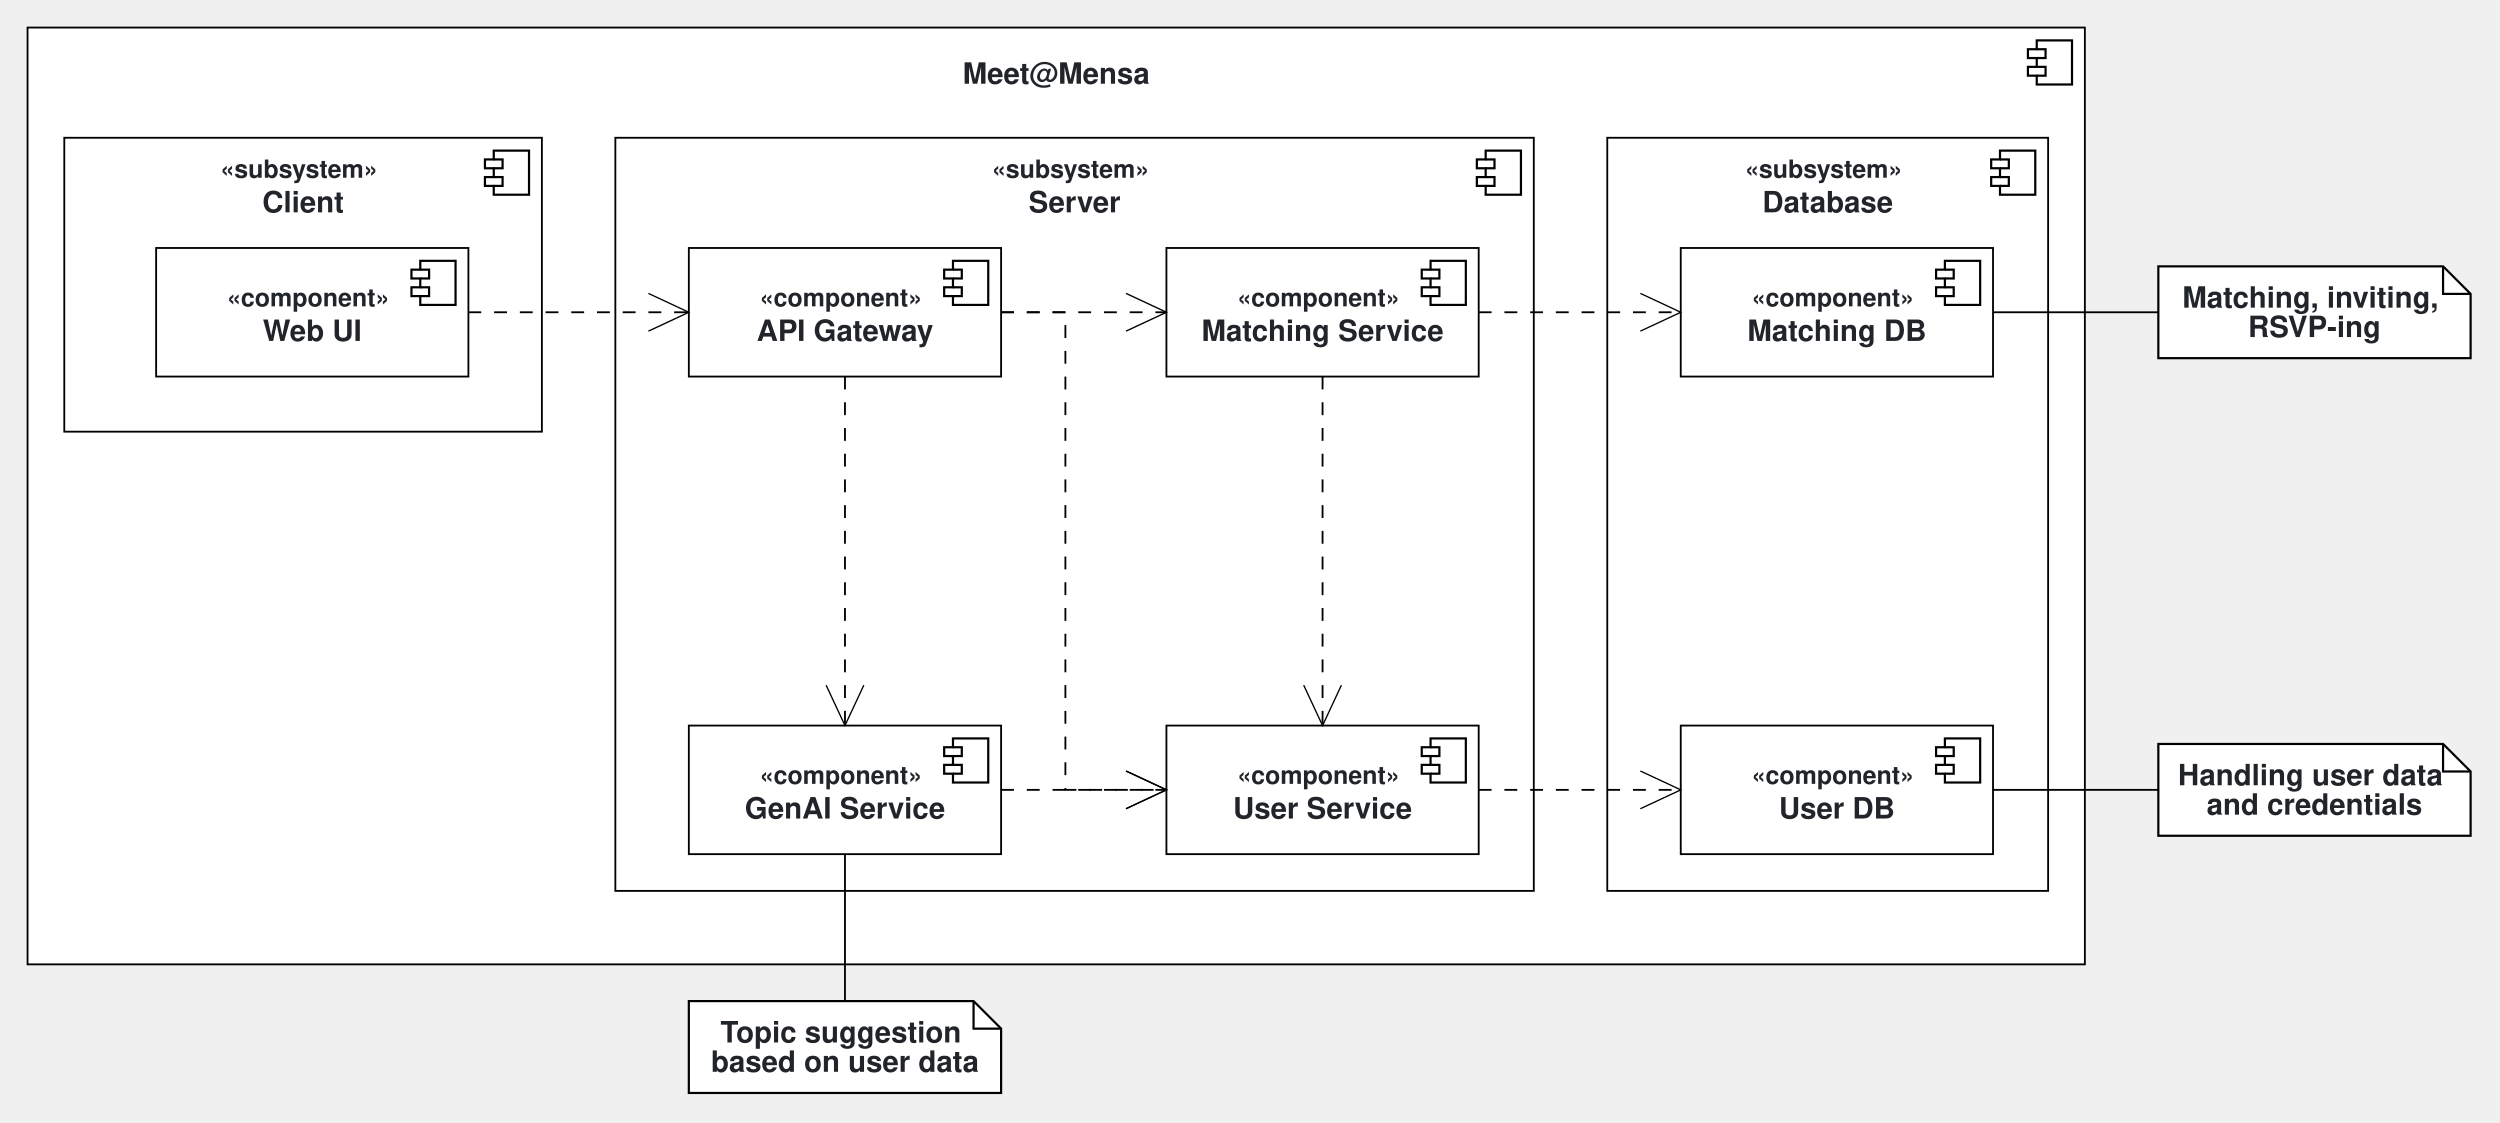
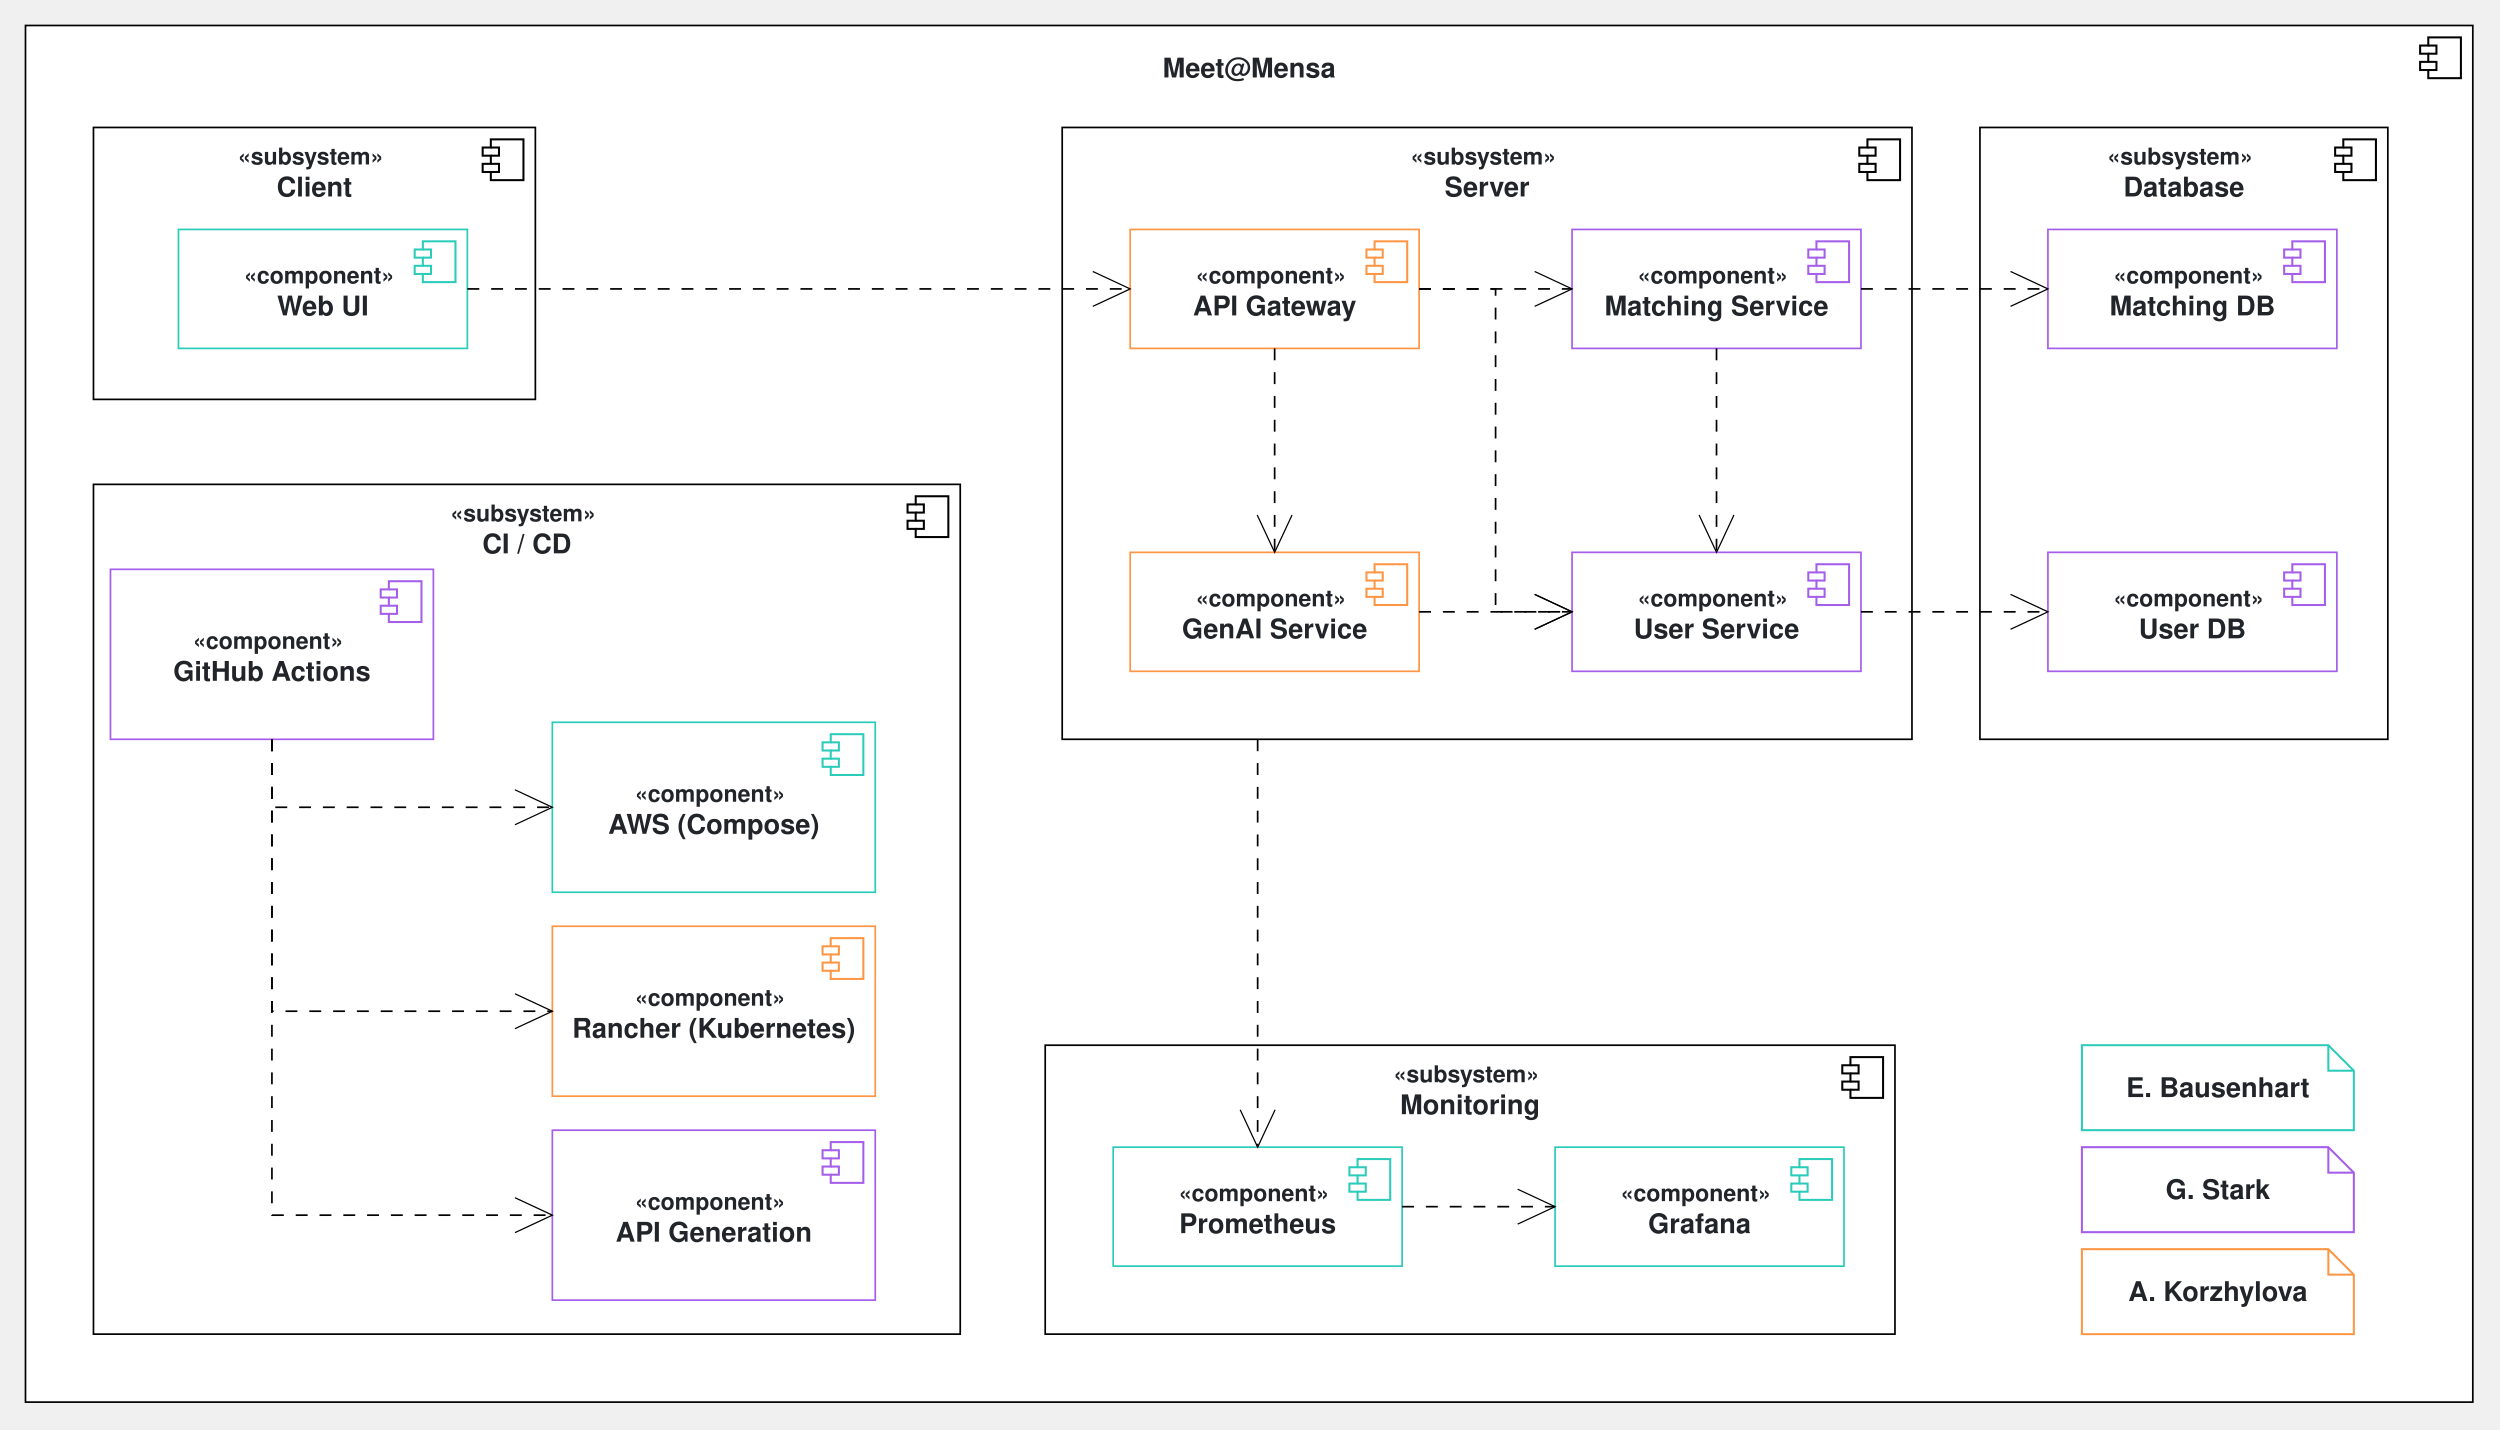
- <svg xmlns="http://www.w3.org/2000/svg" width="1361" height="611" fill="#ffffff">
+ <svg xmlns="http://www.w3.org/2000/svg" width="1471" height="841" fill="#ffffff">
  <defs>
    <style>
  text {
    fill: #212529;
    font-family: Helvetica Neue, Helvetica, Arial, sans-serif;
    font-size: 16px;
  }

  marker, text {
    fill-opacity: 1;
  }

  * {
    overflow: visible;
  }
</style>
  </defs>
-   <svg x="15" y="15" width="1120" height="510" class="Meet@Mensa" fill="#ffffff">
-     <g data-cy="uml-subsystem">
-       <rect width="100%" height="100%" stroke="black" fill="white" class="sc-fqkvVR uHYUy" />
-       <g transform="translate(1089, 7)">
+   <svg x="15" y="15" width="1440" height="810" class="Meet@Mensa" fill="#ffffff">
+     <g data-cy="uml-subsystem">
+       <rect width="100%" height="100%" stroke="black" fill="white" class="sc-fqkvVR uHYUy" />
+       <g transform="translate(1409, 7)">
        <path d="M 4.8 0 L 24 0 L 24 24 L 4.8 24 L 4.8 19.2 L 0 19.2 L 0 14.4 L 4.8 14.4 L 4.8 9.6 L 0 9.6 L 0 4.8 L 4.8 4.8 Z" stroke-width="1.2" stroke-miterlimit="10" stroke="black" fill="white" class="sc-gEvEer fkqzOi" />
        <path d="M 4.8 4.8 L 9.6 4.8 L 9.6 9.6 L 4.8 9.6 M 4.8 14.4 L 9.6 14.4 L 9.6 19.2 L 4.8 19.2" stroke-width="1.2" stroke-miterlimit="10" stroke="black" fill="none" class="sc-gEvEer bFSwyf" />
      </g>
      <text x="50%" y="25px" dominant-baseline="middle" text-anchor="middle" font-weight="bold" pointer-events="none">
        <tspan x="50%" dy="0" text-anchor="middle">Meet@Mensa</tspan>
      </text>
    </g>
  </svg>
-   <svg x="35" y="75" width="260" height="160" class="Client" fill="#ffffff">
+   <svg x="55" y="75" width="260" height="160" class="Client" fill="#ffffff">
    <g data-cy="uml-subsystem">
      <rect width="100%" height="100%" stroke="black" fill="white" class="sc-fqkvVR uHYUy" />
      <g transform="translate(229, 7)">
        <path d="M 4.8 0 L 24 0 L 24 24 L 4.8 24 L 4.8 19.2 L 0 19.2 L 0 14.4 L 4.8 14.4 L 4.8 9.6 L 0 9.6 L 0 4.8 L 4.8 4.8 Z" stroke-width="1.2" stroke-miterlimit="10" stroke="black" fill="white" class="sc-gEvEer fkqzOi" />
        <path d="M 4.8 4.8 L 9.6 4.8 L 9.6 9.6 L 4.8 9.6 M 4.8 14.4 L 9.6 14.4 L 9.6 19.2 L 4.8 19.2" stroke-width="1.2" stroke-miterlimit="10" stroke="black" fill="none" class="sc-gEvEer bFSwyf" />
      </g>
      <text x="50%" y="25px" dominant-baseline="middle" text-anchor="middle" font-weight="bold" pointer-events="none">
        <tspan x="50%" dy="-8" text-anchor="middle" font-size="85%">«subsystem»</tspan>
        <tspan x="50%" dy="18" text-anchor="middle">Client</tspan>
      </text>
    </g>
  </svg>
-   <svg x="85" y="135" width="170" height="70" class="Web UI" fill="#ffffff">
-     <g data-cy="uml-component">
-       <rect width="100%" height="100%" stroke="black" fill="white" class="sc-fqkvVR uHYUy" />
-       <g transform="translate(139, 7)">
-         <path d="M 4.8 0 L 24 0 L 24 24 L 4.8 24 L 4.8 19.2 L 0 19.2 L 0 14.4 L 4.8 14.4 L 4.8 9.6 L 0 9.6 L 0 4.8 L 4.8 4.8 Z" stroke-width="1.2" stroke-miterlimit="10" stroke="black" fill="white" class="sc-gEvEer fkqzOi" />
-         <path d="M 4.8 4.8 L 9.6 4.8 L 9.6 9.6 L 4.8 9.6 M 4.8 14.4 L 9.6 14.4 L 9.6 19.2 L 4.8 19.2" stroke-width="1.2" stroke-miterlimit="10" stroke="black" fill="none" class="sc-gEvEer bFSwyf" />
+   <svg x="105" y="135" width="170" height="70" class="Web UI" fill="#ffffff">
+     <g data-cy="uml-component">
+       <rect width="100%" height="100%" stroke="#2bcbba" fill="white" class="sc-fqkvVR fhA-dKu" />
+       <g transform="translate(139, 7)">
+         <path d="M 4.8 0 L 24 0 L 24 24 L 4.8 24 L 4.8 19.2 L 0 19.2 L 0 14.4 L 4.8 14.4 L 4.8 9.6 L 0 9.6 L 0 4.8 L 4.8 4.8 Z" stroke-width="1.2" stroke-miterlimit="10" stroke="#2bcbba" fill="white" class="sc-gEvEer gLAHBW" />
+         <path d="M 4.8 4.8 L 9.6 4.8 L 9.6 9.6 L 4.8 9.6 M 4.8 14.4 L 9.6 14.4 L 9.6 19.2 L 4.8 19.2" stroke-width="1.2" stroke-miterlimit="10" stroke="#2bcbba" fill="none" class="sc-gEvEer elQKCX" />
      </g>
      <text x="50%" y="50%" dominant-baseline="middle" text-anchor="middle" font-weight="bold" pointer-events="none">
        <tspan x="50%" dy="-8" text-anchor="middle" font-size="85%">«component»</tspan>
        <tspan x="50%" dy="18" text-anchor="middle">Web UI</tspan>
      </text>
    </g>
  </svg>
-   <svg x="335" y="75" width="500" height="410" class="Server" fill="#ffffff">
+   <svg x="625" y="75" width="500" height="360" class="Server" fill="#ffffff">
    <g data-cy="uml-subsystem">
      <rect width="100%" height="100%" stroke="black" fill="white" class="sc-fqkvVR uHYUy" />
      <g transform="translate(469, 7)">
        <path d="M 4.8 0 L 24 0 L 24 24 L 4.8 24 L 4.8 19.2 L 0 19.2 L 0 14.4 L 4.8 14.4 L 4.8 9.6 L 0 9.6 L 0 4.8 L 4.8 4.8 Z" stroke-width="1.2" stroke-miterlimit="10" stroke="black" fill="white" class="sc-gEvEer fkqzOi" />
        <path d="M 4.8 4.8 L 9.6 4.8 L 9.6 9.6 L 4.8 9.6 M 4.8 14.4 L 9.6 14.4 L 9.6 19.2 L 4.8 19.2" stroke-width="1.2" stroke-miterlimit="10" stroke="black" fill="none" class="sc-gEvEer bFSwyf" />
      </g>
      <text x="50%" y="25px" dominant-baseline="middle" text-anchor="middle" font-weight="bold" pointer-events="none">
        <tspan x="50%" dy="-8" text-anchor="middle" font-size="85%">«subsystem»</tspan>
        <tspan x="50%" dy="18" text-anchor="middle">Server</tspan>
      </text>
    </g>
  </svg>
-   <svg x="375" y="135" width="170" height="70" class="API Gateway" fill="#ffffff">
-     <g data-cy="uml-component">
-       <rect width="100%" height="100%" stroke="black" fill="white" class="sc-fqkvVR uHYUy" />
-       <g transform="translate(139, 7)">
-         <path d="M 4.8 0 L 24 0 L 24 24 L 4.8 24 L 4.8 19.2 L 0 19.2 L 0 14.4 L 4.8 14.4 L 4.8 9.6 L 0 9.6 L 0 4.8 L 4.8 4.8 Z" stroke-width="1.2" stroke-miterlimit="10" stroke="black" fill="white" class="sc-gEvEer fkqzOi" />
-         <path d="M 4.8 4.8 L 9.6 4.8 L 9.6 9.6 L 4.8 9.6 M 4.8 14.4 L 9.6 14.4 L 9.6 19.2 L 4.8 19.2" stroke-width="1.2" stroke-miterlimit="10" stroke="black" fill="none" class="sc-gEvEer bFSwyf" />
+   <svg x="665" y="135" width="170" height="70" class="API Gateway" fill="#ffffff">
+     <g data-cy="uml-component">
+       <rect width="100%" height="100%" stroke="#fd9644" fill="white" class="sc-fqkvVR cciWmB" />
+       <g transform="translate(139, 7)">
+         <path d="M 4.8 0 L 24 0 L 24 24 L 4.8 24 L 4.8 19.2 L 0 19.2 L 0 14.4 L 4.8 14.4 L 4.8 9.6 L 0 9.6 L 0 4.8 L 4.8 4.8 Z" stroke-width="1.2" stroke-miterlimit="10" stroke="#fd9644" fill="white" class="sc-gEvEer eZbOPp" />
+         <path d="M 4.8 4.8 L 9.6 4.8 L 9.6 9.6 L 4.8 9.6 M 4.8 14.4 L 9.6 14.4 L 9.6 19.2 L 4.8 19.2" stroke-width="1.2" stroke-miterlimit="10" stroke="#fd9644" fill="none" class="sc-gEvEer fEgMFs" />
      </g>
      <text x="50%" y="50%" dominant-baseline="middle" text-anchor="middle" font-weight="bold" pointer-events="none">
        <tspan x="50%" dy="-8" text-anchor="middle" font-size="85%">«component»</tspan>
        <tspan x="50%" dy="18" text-anchor="middle">API Gateway</tspan>
      </text>
    </g>
  </svg>
-   <svg x="635" y="135" width="170" height="70" class="Matching Service" fill="#ffffff">
-     <g data-cy="uml-component">
-       <rect width="100%" height="100%" stroke="black" fill="white" class="sc-fqkvVR uHYUy" />
-       <g transform="translate(139, 7)">
-         <path d="M 4.8 0 L 24 0 L 24 24 L 4.8 24 L 4.8 19.2 L 0 19.2 L 0 14.4 L 4.8 14.4 L 4.8 9.6 L 0 9.6 L 0 4.8 L 4.8 4.8 Z" stroke-width="1.2" stroke-miterlimit="10" stroke="black" fill="white" class="sc-gEvEer fkqzOi" />
-         <path d="M 4.8 4.8 L 9.6 4.8 L 9.6 9.6 L 4.8 9.6 M 4.8 14.4 L 9.6 14.4 L 9.6 19.2 L 4.8 19.2" stroke-width="1.2" stroke-miterlimit="10" stroke="black" fill="none" class="sc-gEvEer bFSwyf" />
+   <svg x="925" y="135" width="170" height="70" class="Matching Service" fill="#ffffff">
+     <g data-cy="uml-component">
+       <rect width="100%" height="100%" stroke="#a55eea" fill="white" class="sc-fqkvVR eRYTco" />
+       <g transform="translate(139, 7)">
+         <path d="M 4.8 0 L 24 0 L 24 24 L 4.8 24 L 4.8 19.2 L 0 19.2 L 0 14.4 L 4.8 14.4 L 4.8 9.6 L 0 9.6 L 0 4.8 L 4.8 4.8 Z" stroke-width="1.2" stroke-miterlimit="10" stroke="#a55eea" fill="white" class="sc-gEvEer gvYvNY" />
+         <path d="M 4.8 4.8 L 9.6 4.8 L 9.6 9.6 L 4.8 9.6 M 4.8 14.4 L 9.6 14.4 L 9.6 19.2 L 4.8 19.2" stroke-width="1.2" stroke-miterlimit="10" stroke="#a55eea" fill="none" class="sc-gEvEer eWdBUR" />
      </g>
      <text x="50%" y="50%" dominant-baseline="middle" text-anchor="middle" font-weight="bold" pointer-events="none">
        <tspan x="50%" dy="-8" text-anchor="middle" font-size="85%">«component»</tspan>
        <tspan x="50%" dy="18" text-anchor="middle">Matching Service</tspan>
      </text>
    </g>
  </svg>
-   <svg x="635" y="395" width="170" height="70" class="User Service" fill="#ffffff">
-     <g data-cy="uml-component">
-       <rect width="100%" height="100%" stroke="black" fill="white" class="sc-fqkvVR uHYUy" />
-       <g transform="translate(139, 7)">
-         <path d="M 4.8 0 L 24 0 L 24 24 L 4.8 24 L 4.8 19.2 L 0 19.2 L 0 14.4 L 4.8 14.4 L 4.8 9.6 L 0 9.6 L 0 4.8 L 4.8 4.8 Z" stroke-width="1.2" stroke-miterlimit="10" stroke="black" fill="white" class="sc-gEvEer fkqzOi" />
-         <path d="M 4.8 4.8 L 9.6 4.8 L 9.6 9.6 L 4.8 9.6 M 4.8 14.4 L 9.6 14.4 L 9.6 19.2 L 4.8 19.2" stroke-width="1.2" stroke-miterlimit="10" stroke="black" fill="none" class="sc-gEvEer bFSwyf" />
+   <svg x="925" y="325" width="170" height="70" class="User Service" fill="#ffffff">
+     <g data-cy="uml-component">
+       <rect width="100%" height="100%" stroke="#a55eea" fill="white" class="sc-fqkvVR eRYTco" />
+       <g transform="translate(139, 7)">
+         <path d="M 4.8 0 L 24 0 L 24 24 L 4.8 24 L 4.8 19.2 L 0 19.2 L 0 14.4 L 4.8 14.4 L 4.8 9.6 L 0 9.6 L 0 4.8 L 4.8 4.8 Z" stroke-width="1.2" stroke-miterlimit="10" stroke="#a55eea" fill="white" class="sc-gEvEer gvYvNY" />
+         <path d="M 4.8 4.8 L 9.6 4.8 L 9.6 9.6 L 4.8 9.6 M 4.8 14.4 L 9.6 14.4 L 9.6 19.2 L 4.8 19.2" stroke-width="1.2" stroke-miterlimit="10" stroke="#a55eea" fill="none" class="sc-gEvEer eWdBUR" />
      </g>
      <text x="50%" y="50%" dominant-baseline="middle" text-anchor="middle" font-weight="bold" pointer-events="none">
        <tspan x="50%" dy="-8" text-anchor="middle" font-size="85%">«component»</tspan>
        <tspan x="50%" dy="18" text-anchor="middle">User Service</tspan>
      </text>
    </g>
  </svg>
-   <svg x="375" y="395" width="170" height="70" class="GenAI Service" fill="#ffffff">
-     <g data-cy="uml-component">
-       <rect width="100%" height="100%" stroke="black" fill="white" class="sc-fqkvVR uHYUy" />
-       <g transform="translate(139, 7)">
-         <path d="M 4.8 0 L 24 0 L 24 24 L 4.8 24 L 4.8 19.2 L 0 19.2 L 0 14.4 L 4.8 14.4 L 4.8 9.6 L 0 9.6 L 0 4.8 L 4.8 4.8 Z" stroke-width="1.2" stroke-miterlimit="10" stroke="black" fill="white" class="sc-gEvEer fkqzOi" />
-         <path d="M 4.8 4.8 L 9.6 4.8 L 9.6 9.6 L 4.8 9.6 M 4.8 14.4 L 9.6 14.4 L 9.6 19.2 L 4.8 19.2" stroke-width="1.2" stroke-miterlimit="10" stroke="black" fill="none" class="sc-gEvEer bFSwyf" />
+   <svg x="665" y="325" width="170" height="70" class="GenAI Service" fill="#ffffff">
+     <g data-cy="uml-component">
+       <rect width="100%" height="100%" stroke="#fd9644" fill="white" class="sc-fqkvVR cciWmB" />
+       <g transform="translate(139, 7)">
+         <path d="M 4.8 0 L 24 0 L 24 24 L 4.8 24 L 4.8 19.2 L 0 19.2 L 0 14.4 L 4.8 14.4 L 4.8 9.6 L 0 9.6 L 0 4.8 L 4.8 4.8 Z" stroke-width="1.2" stroke-miterlimit="10" stroke="#fd9644" fill="white" class="sc-gEvEer eZbOPp" />
+         <path d="M 4.8 4.8 L 9.6 4.8 L 9.6 9.6 L 4.8 9.6 M 4.8 14.4 L 9.6 14.4 L 9.6 19.2 L 4.8 19.2" stroke-width="1.2" stroke-miterlimit="10" stroke="#fd9644" fill="none" class="sc-gEvEer fEgMFs" />
      </g>
      <text x="50%" y="50%" dominant-baseline="middle" text-anchor="middle" font-weight="bold" pointer-events="none">
        <tspan x="50%" dy="-8" text-anchor="middle" font-size="85%">«component»</tspan>
        <tspan x="50%" dy="18" text-anchor="middle">GenAI Service</tspan>
      </text>
    </g>
  </svg>
-   <svg x="875" y="75" width="240" height="410" class="Database" fill="#ffffff">
+   <svg x="1165" y="75" width="240" height="360" class="Database" fill="#ffffff">
    <g data-cy="uml-subsystem">
      <rect width="100%" height="100%" stroke="black" fill="white" class="sc-fqkvVR uHYUy" />
      <g transform="translate(209, 7)">
        <path d="M 4.8 0 L 24 0 L 24 24 L 4.8 24 L 4.8 19.2 L 0 19.2 L 0 14.4 L 4.8 14.4 L 4.8 9.6 L 0 9.6 L 0 4.8 L 4.8 4.8 Z" stroke-width="1.2" stroke-miterlimit="10" stroke="black" fill="white" class="sc-gEvEer fkqzOi" />
        <path d="M 4.8 4.8 L 9.6 4.8 L 9.6 9.6 L 4.8 9.6 M 4.8 14.4 L 9.6 14.4 L 9.6 19.2 L 4.8 19.2" stroke-width="1.2" stroke-miterlimit="10" stroke="black" fill="none" class="sc-gEvEer bFSwyf" />
      </g>
      <text x="50%" y="25px" dominant-baseline="middle" text-anchor="middle" font-weight="bold" pointer-events="none">
        <tspan x="50%" dy="-8" text-anchor="middle" font-size="85%">«subsystem»</tspan>
        <tspan x="50%" dy="18" text-anchor="middle">Database</tspan>
      </text>
    </g>
  </svg>
-   <svg x="915" y="135" width="170" height="70" class="Matching DB" fill="#ffffff">
-     <g data-cy="uml-component">
-       <rect width="100%" height="100%" stroke="black" fill="white" class="sc-fqkvVR uHYUy" />
-       <g transform="translate(139, 7)">
-         <path d="M 4.8 0 L 24 0 L 24 24 L 4.8 24 L 4.8 19.2 L 0 19.2 L 0 14.4 L 4.8 14.4 L 4.8 9.6 L 0 9.6 L 0 4.8 L 4.8 4.8 Z" stroke-width="1.2" stroke-miterlimit="10" stroke="black" fill="white" class="sc-gEvEer fkqzOi" />
-         <path d="M 4.8 4.8 L 9.6 4.8 L 9.6 9.6 L 4.8 9.6 M 4.8 14.4 L 9.6 14.4 L 9.6 19.2 L 4.8 19.2" stroke-width="1.2" stroke-miterlimit="10" stroke="black" fill="none" class="sc-gEvEer bFSwyf" />
+   <svg x="1205" y="135" width="170" height="70" class="Matching DB" fill="#ffffff">
+     <g data-cy="uml-component">
+       <rect width="100%" height="100%" stroke="#a55eea" fill="white" class="sc-fqkvVR eRYTco" />
+       <g transform="translate(139, 7)">
+         <path d="M 4.8 0 L 24 0 L 24 24 L 4.8 24 L 4.8 19.2 L 0 19.2 L 0 14.4 L 4.8 14.4 L 4.8 9.6 L 0 9.6 L 0 4.8 L 4.8 4.8 Z" stroke-width="1.2" stroke-miterlimit="10" stroke="#a55eea" fill="white" class="sc-gEvEer gvYvNY" />
+         <path d="M 4.8 4.8 L 9.6 4.8 L 9.6 9.6 L 4.8 9.6 M 4.8 14.4 L 9.6 14.4 L 9.6 19.2 L 4.8 19.2" stroke-width="1.2" stroke-miterlimit="10" stroke="#a55eea" fill="none" class="sc-gEvEer eWdBUR" />
      </g>
      <text x="50%" y="50%" dominant-baseline="middle" text-anchor="middle" font-weight="bold" pointer-events="none">
        <tspan x="50%" dy="-8" text-anchor="middle" font-size="85%">«component»</tspan>
        <tspan x="50%" dy="18" text-anchor="middle">Matching DB</tspan>
      </text>
    </g>
  </svg>
-   <svg x="915" y="395" width="170" height="70" class="User DB" fill="#ffffff">
-     <g data-cy="uml-component">
-       <rect width="100%" height="100%" stroke="black" fill="white" class="sc-fqkvVR uHYUy" />
-       <g transform="translate(139, 7)">
-         <path d="M 4.8 0 L 24 0 L 24 24 L 4.8 24 L 4.8 19.2 L 0 19.2 L 0 14.4 L 4.8 14.4 L 4.8 9.6 L 0 9.6 L 0 4.8 L 4.8 4.8 Z" stroke-width="1.2" stroke-miterlimit="10" stroke="black" fill="white" class="sc-gEvEer fkqzOi" />
-         <path d="M 4.8 4.8 L 9.6 4.8 L 9.6 9.6 L 4.8 9.6 M 4.8 14.4 L 9.6 14.4 L 9.6 19.2 L 4.8 19.2" stroke-width="1.2" stroke-miterlimit="10" stroke="black" fill="none" class="sc-gEvEer bFSwyf" />
+   <svg x="1205" y="325" width="170" height="70" class="User DB" fill="#ffffff">
+     <g data-cy="uml-component">
+       <rect width="100%" height="100%" stroke="#a55eea" fill="white" class="sc-fqkvVR eRYTco" />
+       <g transform="translate(139, 7)">
+         <path d="M 4.8 0 L 24 0 L 24 24 L 4.8 24 L 4.8 19.2 L 0 19.2 L 0 14.4 L 4.8 14.4 L 4.8 9.6 L 0 9.6 L 0 4.8 L 4.8 4.8 Z" stroke-width="1.2" stroke-miterlimit="10" stroke="#a55eea" fill="white" class="sc-gEvEer gvYvNY" />
+         <path d="M 4.8 4.8 L 9.6 4.8 L 9.6 9.6 L 4.8 9.6 M 4.8 14.4 L 9.6 14.4 L 9.6 19.2 L 4.8 19.2" stroke-width="1.2" stroke-miterlimit="10" stroke="#a55eea" fill="none" class="sc-gEvEer eWdBUR" />
      </g>
      <text x="50%" y="50%" dominant-baseline="middle" text-anchor="middle" font-weight="bold" pointer-events="none">
        <tspan x="50%" dy="-8" text-anchor="middle" font-size="85%">«component»</tspan>
        <tspan x="50%" dy="18" text-anchor="middle">User DB</tspan>
      </text>
    </g>
  </svg>
-   <svg x="1175" y="145" width="170" height="50" class="Matching, inviting, RSVP-ing" fill="#ffffff">
-     <g>
-       <path d="M 0 0 L 155 0 L 170 15 L 170 50 L 0 50 L 0 0 Z" stroke-width="1.2" stroke-miterlimit="10" stroke="black" fill="white" class="sc-gEvEer fkqzOi" />
-       <path d="M 155 0 L 155 15 L 170 15" stroke-width="1.2" stroke-miterlimit="10" stroke="black" fill="none" class="sc-gEvEer bFSwyf" />
-       <text x="85" y="25" text-anchor="middle" width="170" height="50" font-weight="bold" pointer-events="none">
-         <tspan x="85" dy="-2.5">Matching, inviting,</tspan>
-         <tspan x="85" dy="16">RSVP-ing</tspan>
-       </text>
-     </g>
-   </svg>
-   <svg x="1175" y="405" width="170" height="50" class="Handling user data and credentials" fill="#ffffff">
-     <g>
-       <path d="M 0 0 L 155 0 L 170 15 L 170 50 L 0 50 L 0 0 Z" stroke-width="1.2" stroke-miterlimit="10" stroke="black" fill="white" class="sc-gEvEer fkqzOi" />
-       <path d="M 155 0 L 155 15 L 170 15" stroke-width="1.2" stroke-miterlimit="10" stroke="black" fill="none" class="sc-gEvEer bFSwyf" />
-       <text x="85" y="25" text-anchor="middle" width="170" height="50" font-weight="bold" pointer-events="none">
-         <tspan x="85" dy="-2.5">Handling user data</tspan>
-         <tspan x="85" dy="16">and credentials</tspan>
-       </text>
-     </g>
-   </svg>
-   <svg x="375" y="545" width="170" height="50" class="Topic suggestion based on user data" fill="#ffffff">
-     <g>
-       <path d="M 0 0 L 155 0 L 170 15 L 170 50 L 0 50 L 0 0 Z" stroke-width="1.2" stroke-miterlimit="10" stroke="black" fill="white" class="sc-gEvEer fkqzOi" />
-       <path d="M 155 0 L 155 15 L 170 15" stroke-width="1.2" stroke-miterlimit="10" stroke="black" fill="none" class="sc-gEvEer bFSwyf" />
-       <text x="85" y="25" text-anchor="middle" width="170" height="50" font-weight="bold" pointer-events="none">
-         <tspan x="85" dy="-2.5">Topic suggestion</tspan>
-         <tspan x="85" dy="16">based on user data</tspan>
-       </text>
-     </g>
-   </svg>
-   <svg x="255" y="170" width="120" height="1" class="" fill="#ffffff">
+   <svg x="615" y="615" width="500" height="170" class="Monitoring" fill="#ffffff">
+     <g data-cy="uml-subsystem">
+       <rect width="100%" height="100%" stroke="black" fill="white" class="sc-fqkvVR uHYUy" />
+       <g transform="translate(469, 7)">
+         <path d="M 4.8 0 L 24 0 L 24 24 L 4.8 24 L 4.8 19.2 L 0 19.2 L 0 14.4 L 4.8 14.4 L 4.8 9.6 L 0 9.6 L 0 4.8 L 4.8 4.8 Z" stroke-width="1.2" stroke-miterlimit="10" stroke="black" fill="white" class="sc-gEvEer fkqzOi" />
+         <path d="M 4.8 4.8 L 9.6 4.8 L 9.6 9.6 L 4.8 9.6 M 4.8 14.4 L 9.6 14.4 L 9.6 19.2 L 4.8 19.2" stroke-width="1.2" stroke-miterlimit="10" stroke="black" fill="none" class="sc-gEvEer bFSwyf" />
+       </g>
+       <text x="50%" y="25px" dominant-baseline="middle" text-anchor="middle" font-weight="bold" pointer-events="none">
+         <tspan x="50%" dy="-8" text-anchor="middle" font-size="85%">«subsystem»</tspan>
+         <tspan x="50%" dy="18" text-anchor="middle">Monitoring</tspan>
+       </text>
+     </g>
+   </svg>
+   <svg x="915" y="675" width="170" height="70" class="Grafana" fill="#ffffff">
+     <g data-cy="uml-component">
+       <rect width="100%" height="100%" stroke="#2bcbba" fill="white" class="sc-fqkvVR fhA-dKu" />
+       <g transform="translate(139, 7)">
+         <path d="M 4.8 0 L 24 0 L 24 24 L 4.8 24 L 4.8 19.2 L 0 19.2 L 0 14.4 L 4.8 14.4 L 4.8 9.6 L 0 9.6 L 0 4.8 L 4.8 4.8 Z" stroke-width="1.2" stroke-miterlimit="10" stroke="#2bcbba" fill="white" class="sc-gEvEer gLAHBW" />
+         <path d="M 4.8 4.8 L 9.6 4.8 L 9.6 9.6 L 4.8 9.6 M 4.8 14.4 L 9.6 14.4 L 9.6 19.2 L 4.8 19.2" stroke-width="1.2" stroke-miterlimit="10" stroke="#2bcbba" fill="none" class="sc-gEvEer elQKCX" />
+       </g>
+       <text x="50%" y="50%" dominant-baseline="middle" text-anchor="middle" font-weight="bold" pointer-events="none">
+         <tspan x="50%" dy="-8" text-anchor="middle" font-size="85%">«component»</tspan>
+         <tspan x="50%" dy="18" text-anchor="middle">Grafana</tspan>
+       </text>
+     </g>
+   </svg>
+   <svg x="655" y="675" width="170" height="70" class="Prometheus" fill="#ffffff">
+     <g data-cy="uml-component">
+       <rect width="100%" height="100%" stroke="#2bcbba" fill="white" class="sc-fqkvVR fhA-dKu" />
+       <g transform="translate(139, 7)">
+         <path d="M 4.8 0 L 24 0 L 24 24 L 4.8 24 L 4.8 19.2 L 0 19.2 L 0 14.4 L 4.8 14.4 L 4.8 9.6 L 0 9.6 L 0 4.8 L 4.8 4.8 Z" stroke-width="1.2" stroke-miterlimit="10" stroke="#2bcbba" fill="white" class="sc-gEvEer gLAHBW" />
+         <path d="M 4.8 4.8 L 9.6 4.8 L 9.6 9.6 L 4.8 9.6 M 4.8 14.4 L 9.6 14.4 L 9.6 19.2 L 4.8 19.2" stroke-width="1.2" stroke-miterlimit="10" stroke="#2bcbba" fill="none" class="sc-gEvEer elQKCX" />
+       </g>
+       <text x="50%" y="50%" dominant-baseline="middle" text-anchor="middle" font-weight="bold" pointer-events="none">
+         <tspan x="50%" dy="-8" text-anchor="middle" font-size="85%">«component»</tspan>
+         <tspan x="50%" dy="18" text-anchor="middle">Prometheus</tspan>
+       </text>
+     </g>
+   </svg>
+   <svg x="55" y="285" width="510" height="500" class="CI / CD" fill="#ffffff">
+     <g data-cy="uml-subsystem">
+       <rect width="100%" height="100%" stroke="black" fill="white" class="sc-fqkvVR uHYUy" />
+       <g transform="translate(479, 7)">
+         <path d="M 4.8 0 L 24 0 L 24 24 L 4.8 24 L 4.8 19.2 L 0 19.2 L 0 14.4 L 4.8 14.4 L 4.8 9.6 L 0 9.6 L 0 4.8 L 4.8 4.8 Z" stroke-width="1.2" stroke-miterlimit="10" stroke="black" fill="white" class="sc-gEvEer fkqzOi" />
+         <path d="M 4.8 4.8 L 9.6 4.8 L 9.6 9.6 L 4.8 9.6 M 4.8 14.4 L 9.6 14.4 L 9.6 19.2 L 4.8 19.2" stroke-width="1.2" stroke-miterlimit="10" stroke="black" fill="none" class="sc-gEvEer bFSwyf" />
+       </g>
+       <text x="50%" y="25px" dominant-baseline="middle" text-anchor="middle" font-weight="bold" pointer-events="none">
+         <tspan x="50%" dy="-8" text-anchor="middle" font-size="85%">«subsystem»</tspan>
+         <tspan x="50%" dy="18" text-anchor="middle">CI / CD</tspan>
+       </text>
+     </g>
+   </svg>
+   <svg x="325" y="545" width="190" height="100" class="Rancher (Kubernetes)" fill="#ffffff">
+     <g data-cy="uml-component">
+       <rect width="100%" height="100%" stroke="#fd9644" fill="white" class="sc-fqkvVR cciWmB" />
+       <g transform="translate(159, 7)">
+         <path d="M 4.8 0 L 24 0 L 24 24 L 4.8 24 L 4.8 19.2 L 0 19.2 L 0 14.4 L 4.8 14.4 L 4.8 9.6 L 0 9.6 L 0 4.8 L 4.8 4.8 Z" stroke-width="1.2" stroke-miterlimit="10" stroke="#fd9644" fill="white" class="sc-gEvEer eZbOPp" />
+         <path d="M 4.8 4.8 L 9.6 4.8 L 9.6 9.6 L 4.8 9.6 M 4.8 14.4 L 9.6 14.4 L 9.6 19.2 L 4.8 19.2" stroke-width="1.2" stroke-miterlimit="10" stroke="#fd9644" fill="none" class="sc-gEvEer fEgMFs" />
+       </g>
+       <text x="50%" y="50%" dominant-baseline="middle" text-anchor="middle" font-weight="bold" pointer-events="none">
+         <tspan x="50%" dy="-8" text-anchor="middle" font-size="85%">«component»</tspan>
+         <tspan x="50%" dy="18" text-anchor="middle">Rancher (Kubernetes)</tspan>
+       </text>
+     </g>
+   </svg>
+   <svg x="325" y="425" width="190" height="100" class="AWS (Compose)" fill="#ffffff">
+     <g data-cy="uml-component">
+       <rect width="100%" height="100%" stroke="#2bcbba" fill="white" class="sc-fqkvVR fhA-dKu" />
+       <g transform="translate(159, 7)">
+         <path d="M 4.8 0 L 24 0 L 24 24 L 4.8 24 L 4.8 19.2 L 0 19.2 L 0 14.4 L 4.8 14.4 L 4.8 9.6 L 0 9.6 L 0 4.8 L 4.8 4.8 Z" stroke-width="1.2" stroke-miterlimit="10" stroke="#2bcbba" fill="white" class="sc-gEvEer gLAHBW" />
+         <path d="M 4.8 4.8 L 9.6 4.8 L 9.6 9.6 L 4.8 9.6 M 4.8 14.4 L 9.6 14.4 L 9.6 19.2 L 4.8 19.2" stroke-width="1.2" stroke-miterlimit="10" stroke="#2bcbba" fill="none" class="sc-gEvEer elQKCX" />
+       </g>
+       <text x="50%" y="50%" dominant-baseline="middle" text-anchor="middle" font-weight="bold" pointer-events="none">
+         <tspan x="50%" dy="-8" text-anchor="middle" font-size="85%">«component»</tspan>
+         <tspan x="50%" dy="18" text-anchor="middle">AWS (Compose)</tspan>
+       </text>
+     </g>
+   </svg>
+   <svg x="325" y="665" width="190" height="100" class="API Generation" fill="#ffffff">
+     <g data-cy="uml-component">
+       <rect width="100%" height="100%" stroke="#a55eea" fill="white" class="sc-fqkvVR eRYTco" />
+       <g transform="translate(159, 7)">
+         <path d="M 4.8 0 L 24 0 L 24 24 L 4.8 24 L 4.8 19.2 L 0 19.2 L 0 14.4 L 4.8 14.4 L 4.8 9.6 L 0 9.6 L 0 4.8 L 4.8 4.8 Z" stroke-width="1.2" stroke-miterlimit="10" stroke="#a55eea" fill="white" class="sc-gEvEer gvYvNY" />
+         <path d="M 4.8 4.8 L 9.6 4.8 L 9.6 9.6 L 4.8 9.6 M 4.8 14.4 L 9.6 14.4 L 9.6 19.2 L 4.8 19.2" stroke-width="1.2" stroke-miterlimit="10" stroke="#a55eea" fill="none" class="sc-gEvEer eWdBUR" />
+       </g>
+       <text x="50%" y="50%" dominant-baseline="middle" text-anchor="middle" font-weight="bold" pointer-events="none">
+         <tspan x="50%" dy="-8" text-anchor="middle" font-size="85%">«component»</tspan>
+         <tspan x="50%" dy="18" text-anchor="middle">API Generation</tspan>
+       </text>
+     </g>
+   </svg>
+   <svg x="65" y="335" width="190" height="100" class="GitHub Actions" fill="#ffffff">
+     <g data-cy="uml-component">
+       <rect width="100%" height="100%" stroke="#a55eea" fill="white" class="sc-fqkvVR eRYTco" />
+       <g transform="translate(159, 7)">
+         <path d="M 4.8 0 L 24 0 L 24 24 L 4.8 24 L 4.8 19.2 L 0 19.2 L 0 14.4 L 4.8 14.4 L 4.8 9.6 L 0 9.6 L 0 4.8 L 4.8 4.8 Z" stroke-width="1.2" stroke-miterlimit="10" stroke="#a55eea" fill="white" class="sc-gEvEer gvYvNY" />
+         <path d="M 4.8 4.8 L 9.6 4.8 L 9.6 9.6 L 4.8 9.6 M 4.8 14.4 L 9.6 14.4 L 9.6 19.2 L 4.8 19.2" stroke-width="1.2" stroke-miterlimit="10" stroke="#a55eea" fill="none" class="sc-gEvEer eWdBUR" />
+       </g>
+       <text x="50%" y="50%" dominant-baseline="middle" text-anchor="middle" font-weight="bold" pointer-events="none">
+         <tspan x="50%" dy="-8" text-anchor="middle" font-size="85%">«component»</tspan>
+         <tspan x="50%" dy="18" text-anchor="middle">GitHub Actions</tspan>
+       </text>
+     </g>
+   </svg>
+   <svg x="1225" y="615" width="160" height="50" class="E. Bausenhart" fill="#ffffff">
+     <g>
+       <path d="M 0 0 L 145 0 L 160 15 L 160 50 L 0 50 L 0 0 Z" stroke-width="1.2" stroke-miterlimit="10" stroke="#2bcbba" fill="white" class="sc-gEvEer gLAHBW" />
+       <path d="M 145 0 L 145 15 L 160 15" stroke-width="1.2" stroke-miterlimit="10" stroke="#2bcbba" fill="none" class="sc-gEvEer elQKCX" />
+       <text x="80" y="25" text-anchor="middle" width="160" height="50" font-weight="bold" pointer-events="none">
+         <tspan x="80" dy="5.5">E. Bausenhart</tspan>
+       </text>
+     </g>
+   </svg>
+   <svg x="1225" y="675" width="160" height="50" class="G. Stark" fill="#ffffff">
+     <g>
+       <path d="M 0 0 L 145 0 L 160 15 L 160 50 L 0 50 L 0 0 Z" stroke-width="1.2" stroke-miterlimit="10" stroke="#a55eea" fill="white" class="sc-gEvEer gvYvNY" />
+       <path d="M 145 0 L 145 15 L 160 15" stroke-width="1.2" stroke-miterlimit="10" stroke="#a55eea" fill="none" class="sc-gEvEer eWdBUR" />
+       <text x="80" y="25" text-anchor="middle" width="160" height="50" font-weight="bold" pointer-events="none">
+         <tspan x="80" dy="5.5">G. Stark</tspan>
+       </text>
+     </g>
+   </svg>
+   <svg x="1225" y="735" width="160" height="50" class="A. Korzhylova" fill="#ffffff">
+     <g>
+       <path d="M 0 0 L 145 0 L 160 15 L 160 50 L 0 50 L 0 0 Z" stroke-width="1.2" stroke-miterlimit="10" stroke="#fd9644" fill="white" class="sc-gEvEer eZbOPp" />
+       <path d="M 145 0 L 145 15 L 160 15" stroke-width="1.2" stroke-miterlimit="10" stroke="#fd9644" fill="none" class="sc-gEvEer fEgMFs" />
+       <text x="80" y="25" text-anchor="middle" width="160" height="50" font-weight="bold" pointer-events="none">
+         <tspan x="80" dy="5.5">A. Korzhylova</tspan>
+       </text>
+     </g>
+   </svg>
+   <svg x="275" y="170" width="390" height="1" class="" fill="#ffffff">
    <g>
      <marker id="marker-f07eb39b-9ba0-4518-ae33-ad6e55194925" viewBox="0 0 30 30" markerWidth="22" markerHeight="30" refX="30" refY="15" orient="auto" markerUnits="strokeWidth">
        <path d="M0,29 L30,15 L0,1" stroke="black" fill="none" class="sc-gEvEer bFSwyf" />
      </marker>
-       <polyline points="0 0,120 0" stroke-width="1" stroke-dasharray="7" marker-end="url(#marker-f07eb39b-9ba0-4518-ae33-ad6e55194925)" stroke="black" fill="none" class="sc-aXZVg eMElBf" />
-     </g>
-   </svg>
-   <svg x="805" y="170" width="110" height="1" class="" fill="#ffffff">
+       <polyline points="0 0,390 0" stroke-width="1" stroke-dasharray="7" marker-end="url(#marker-f07eb39b-9ba0-4518-ae33-ad6e55194925)" stroke="black" fill="none" class="sc-aXZVg eMElBf" />
+     </g>
+   </svg>
+   <svg x="1095" y="170" width="110" height="1" class="" fill="#ffffff">
    <g>
      <marker id="marker-73254762-9c4d-4a5b-bf0d-d6e85c03ad3f" viewBox="0 0 30 30" markerWidth="22" markerHeight="30" refX="30" refY="15" orient="auto" markerUnits="strokeWidth">
        <path d="M0,29 L30,15 L0,1" stroke="black" fill="none" class="sc-gEvEer bFSwyf" />
      </marker>
      <polyline points="0 0,110 0" stroke-width="1" stroke-dasharray="7" marker-end="url(#marker-73254762-9c4d-4a5b-bf0d-d6e85c03ad3f)" stroke="black" fill="none" class="sc-aXZVg eMElBf" />
    </g>
  </svg>
-   <svg x="805" y="430" width="110" height="1" class="" fill="#ffffff">
+   <svg x="1095" y="360" width="110" height="1" class="" fill="#ffffff">
    <g>
      <marker id="marker-feea505b-f7ef-4618-9afe-9fd7a02bf69c" viewBox="0 0 30 30" markerWidth="22" markerHeight="30" refX="30" refY="15" orient="auto" markerUnits="strokeWidth">
        <path d="M0,29 L30,15 L0,1" stroke="black" fill="none" class="sc-gEvEer bFSwyf" />
      </marker>
      <polyline points="0 0,110 0" stroke-width="1" stroke-dasharray="7" marker-end="url(#marker-feea505b-f7ef-4618-9afe-9fd7a02bf69c)" stroke="black" fill="none" class="sc-aXZVg eMElBf" />
    </g>
  </svg>
-   <svg x="720" y="205" width="1" height="190" class="" fill="#ffffff">
+   <svg x="1010" y="205" width="1" height="120" class="" fill="#ffffff">
    <g>
      <marker id="marker-b420358b-5aae-4ddd-b10b-7e14c231f450" viewBox="0 0 30 30" markerWidth="22" markerHeight="30" refX="30" refY="15" orient="auto" markerUnits="strokeWidth">
        <path d="M0,29 L30,15 L0,1" stroke="black" fill="none" class="sc-gEvEer bFSwyf" />
      </marker>
-       <polyline points="0 0,0 190" stroke-width="1" stroke-dasharray="7" marker-end="url(#marker-b420358b-5aae-4ddd-b10b-7e14c231f450)" stroke="black" fill="none" class="sc-aXZVg eMElBf" />
-     </g>
-   </svg>
-   <svg x="545" y="170" width="100" height="260" class="" fill="#ffffff">
+       <polyline points="0 0,0 120" stroke-width="1" stroke-dasharray="7" marker-end="url(#marker-b420358b-5aae-4ddd-b10b-7e14c231f450)" stroke="black" fill="none" class="sc-aXZVg eMElBf" />
+     </g>
+   </svg>
+   <svg x="835" y="170" width="90" height="190" class="" fill="#ffffff">
    <g>
      <marker id="marker-0a0f3214-6dbf-4717-a744-e31defbd4869" viewBox="0 0 30 30" markerWidth="22" markerHeight="30" refX="30" refY="15" orient="auto" markerUnits="strokeWidth">
        <path d="M0,29 L30,15 L0,1" stroke="black" fill="none" class="sc-gEvEer bFSwyf" />
      </marker>
-       <polyline points="0 0,35 0,35 260,90 260" stroke-width="1" stroke-dasharray="7" marker-end="url(#marker-0a0f3214-6dbf-4717-a744-e31defbd4869)" stroke="black" fill="none" class="sc-aXZVg eMElBf" />
-     </g>
-   </svg>
-   <svg x="545" y="170" width="90" height="1" class="" fill="#ffffff">
+       <polyline points="0 0,45 0,45 190,90 190" stroke-width="1" stroke-dasharray="7" marker-end="url(#marker-0a0f3214-6dbf-4717-a744-e31defbd4869)" stroke="black" fill="none" class="sc-aXZVg eMElBf" />
+     </g>
+   </svg>
+   <svg x="835" y="170" width="90" height="1" class="" fill="#ffffff">
    <g>
      <marker id="marker-057c998e-225b-4981-82fb-76bb9a5e2d5d" viewBox="0 0 30 30" markerWidth="22" markerHeight="30" refX="30" refY="15" orient="auto" markerUnits="strokeWidth">
        <path d="M0,29 L30,15 L0,1" stroke="black" fill="none" class="sc-gEvEer bFSwyf" />
      </marker>
      <polyline points="0 0,90 0" stroke-width="1" stroke-dasharray="7" marker-end="url(#marker-057c998e-225b-4981-82fb-76bb9a5e2d5d)" stroke="black" fill="none" class="sc-aXZVg eMElBf" />
    </g>
  </svg>
-   <svg x="460" y="205" width="1" height="190" class="" fill="#ffffff">
+   <svg x="750" y="205" width="1" height="120" class="" fill="#ffffff">
    <g>
      <marker id="marker-a12c58d6-a9b5-4552-804b-eb5899110440" viewBox="0 0 30 30" markerWidth="22" markerHeight="30" refX="30" refY="15" orient="auto" markerUnits="strokeWidth">
        <path d="M0,29 L30,15 L0,1" stroke="black" fill="none" class="sc-gEvEer bFSwyf" />
      </marker>
-       <polyline points="0 0,0 190" stroke-width="1" stroke-dasharray="7" marker-end="url(#marker-a12c58d6-a9b5-4552-804b-eb5899110440)" stroke="black" fill="none" class="sc-aXZVg eMElBf" />
-     </g>
-   </svg>
-   <svg x="1085" y="170" width="90" height="1" class="" fill="#ffffff">
-     <g>
-       <polyline points="90 0,0 0" stroke="black" fill="none" class="sc-aXZVg eMElBf" />
-     </g>
-   </svg>
-   <svg x="1085" y="430" width="90" height="1" class="" fill="#ffffff">
-     <g>
-       <polyline points="90 0,0 0" stroke="black" fill="none" class="sc-aXZVg eMElBf" />
-     </g>
-   </svg>
-   <svg x="460" y="465" width="1" height="80" class="" fill="#ffffff">
-     <g>
-       <polyline points="0 80,0 0" stroke="black" fill="none" class="sc-aXZVg eMElBf" />
-     </g>
-   </svg>
-   <svg x="545" y="430" width="90" height="1" class="" fill="#ffffff">
+       <polyline points="0 0,0 120" stroke-width="1" stroke-dasharray="7" marker-end="url(#marker-a12c58d6-a9b5-4552-804b-eb5899110440)" stroke="black" fill="none" class="sc-aXZVg eMElBf" />
+     </g>
+   </svg>
+   <svg x="835" y="360" width="90" height="1" class="" fill="#ffffff">
    <g>
      <marker id="marker-53c053a9-82de-43c0-ac40-9554f06b507c" viewBox="0 0 30 30" markerWidth="22" markerHeight="30" refX="30" refY="15" orient="auto" markerUnits="strokeWidth">
        <path d="M0,29 L30,15 L0,1" stroke="black" fill="none" class="sc-gEvEer bFSwyf" />
      </marker>
      <polyline points="0 0,90 0" stroke-width="1" stroke-dasharray="7" marker-end="url(#marker-53c053a9-82de-43c0-ac40-9554f06b507c)" stroke="black" fill="none" class="sc-aXZVg eMElBf" />
    </g>
  </svg>
+   <svg x="160" y="435" width="165" height="40" class="" fill="#ffffff">
+     <g>
+       <marker id="marker-3fe900c1-e902-47f2-801b-aebce6ad2a78" viewBox="0 0 30 30" markerWidth="22" markerHeight="30" refX="30" refY="15" orient="auto" markerUnits="strokeWidth">
+         <path d="M0,29 L30,15 L0,1" stroke="black" fill="none" class="sc-gEvEer bFSwyf" />
+       </marker>
+       <polyline points="0 0,0 40,165 40" stroke-width="1" stroke-dasharray="7" marker-end="url(#marker-3fe900c1-e902-47f2-801b-aebce6ad2a78)" stroke="black" fill="none" class="sc-aXZVg eMElBf" />
+     </g>
+   </svg>
+   <svg x="160" y="435" width="165" height="160" class="" fill="#ffffff">
+     <g>
+       <marker id="marker-ced9e3bf-6d1a-4b22-b165-c85dcae7f0fa" viewBox="0 0 30 30" markerWidth="22" markerHeight="30" refX="30" refY="15" orient="auto" markerUnits="strokeWidth">
+         <path d="M0,29 L30,15 L0,1" stroke="black" fill="none" class="sc-gEvEer bFSwyf" />
+       </marker>
+       <polyline points="0 0,0 160,165 160" stroke-width="1" stroke-dasharray="7" marker-end="url(#marker-ced9e3bf-6d1a-4b22-b165-c85dcae7f0fa)" stroke="black" fill="none" class="sc-aXZVg eMElBf" />
+     </g>
+   </svg>
+   <svg x="160" y="435" width="165" height="280" class="" fill="#ffffff">
+     <g>
+       <marker id="marker-703c666f-d058-46bc-a102-596f5cfc0538" viewBox="0 0 30 30" markerWidth="22" markerHeight="30" refX="30" refY="15" orient="auto" markerUnits="strokeWidth">
+         <path d="M0,29 L30,15 L0,1" stroke="black" fill="none" class="sc-gEvEer bFSwyf" />
+       </marker>
+       <polyline points="0 0,0 280,165 280" stroke-width="1" stroke-dasharray="7" marker-end="url(#marker-703c666f-d058-46bc-a102-596f5cfc0538)" stroke="black" fill="none" class="sc-aXZVg eMElBf" />
+     </g>
+   </svg>
+   <svg x="825" y="710" width="90" height="1" class="" fill="#ffffff">
+     <g>
+       <marker id="marker-b488745c-4edb-4dae-bb55-9975beb782f3" viewBox="0 0 30 30" markerWidth="22" markerHeight="30" refX="30" refY="15" orient="auto" markerUnits="strokeWidth">
+         <path d="M0,29 L30,15 L0,1" stroke="black" fill="none" class="sc-gEvEer bFSwyf" />
+       </marker>
+       <polyline points="0 0,90 0" stroke-width="1" stroke-dasharray="7" marker-end="url(#marker-b488745c-4edb-4dae-bb55-9975beb782f3)" stroke="black" fill="none" class="sc-aXZVg eMElBf" />
+     </g>
+   </svg>
+   <svg x="740" y="435" width="1" height="240" class="" fill="#ffffff">
+     <g>
+       <marker id="marker-97af2cea-d986-451c-97e3-a3c3cd173cf7" viewBox="0 0 30 30" markerWidth="22" markerHeight="30" refX="30" refY="15" orient="auto" markerUnits="strokeWidth">
+         <path d="M0,29 L30,15 L0,1" stroke="black" fill="none" class="sc-gEvEer bFSwyf" />
+       </marker>
+       <polyline points="0 0,0 240" stroke-width="1" stroke-dasharray="7" marker-end="url(#marker-97af2cea-d986-451c-97e3-a3c3cd173cf7)" stroke="black" fill="none" class="sc-aXZVg eMElBf" />
+     </g>
+   </svg>
</svg>
